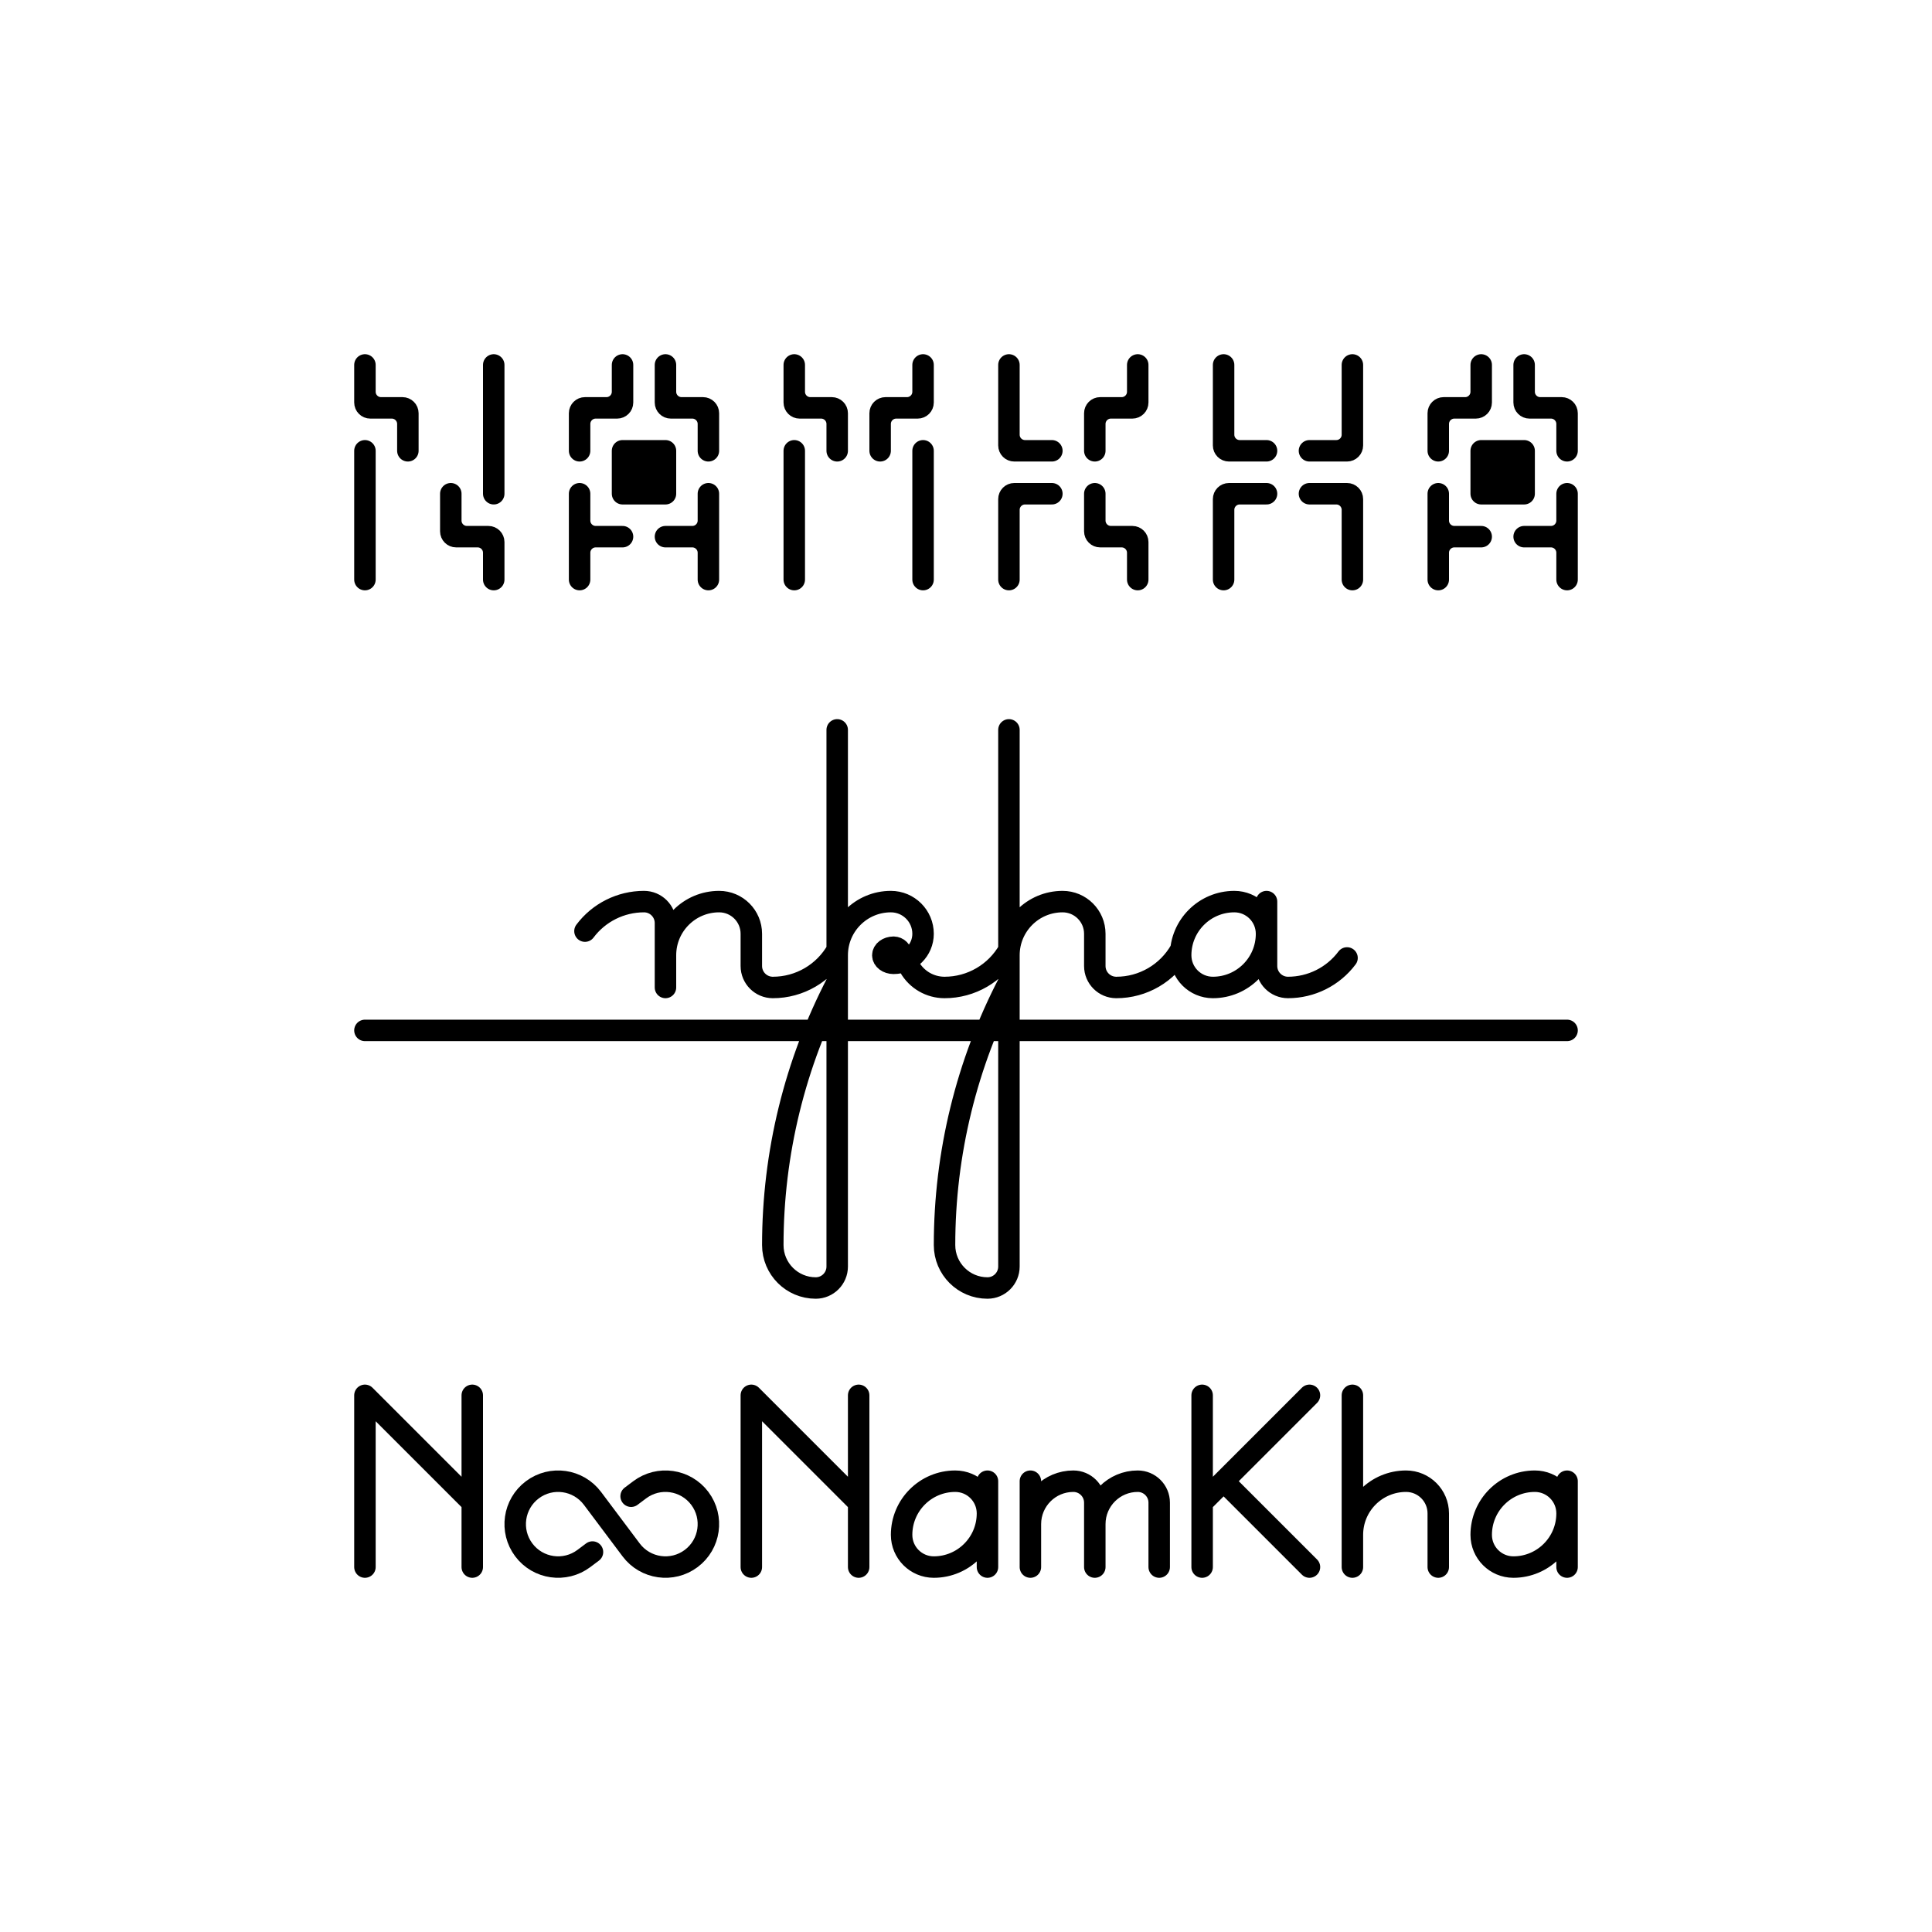
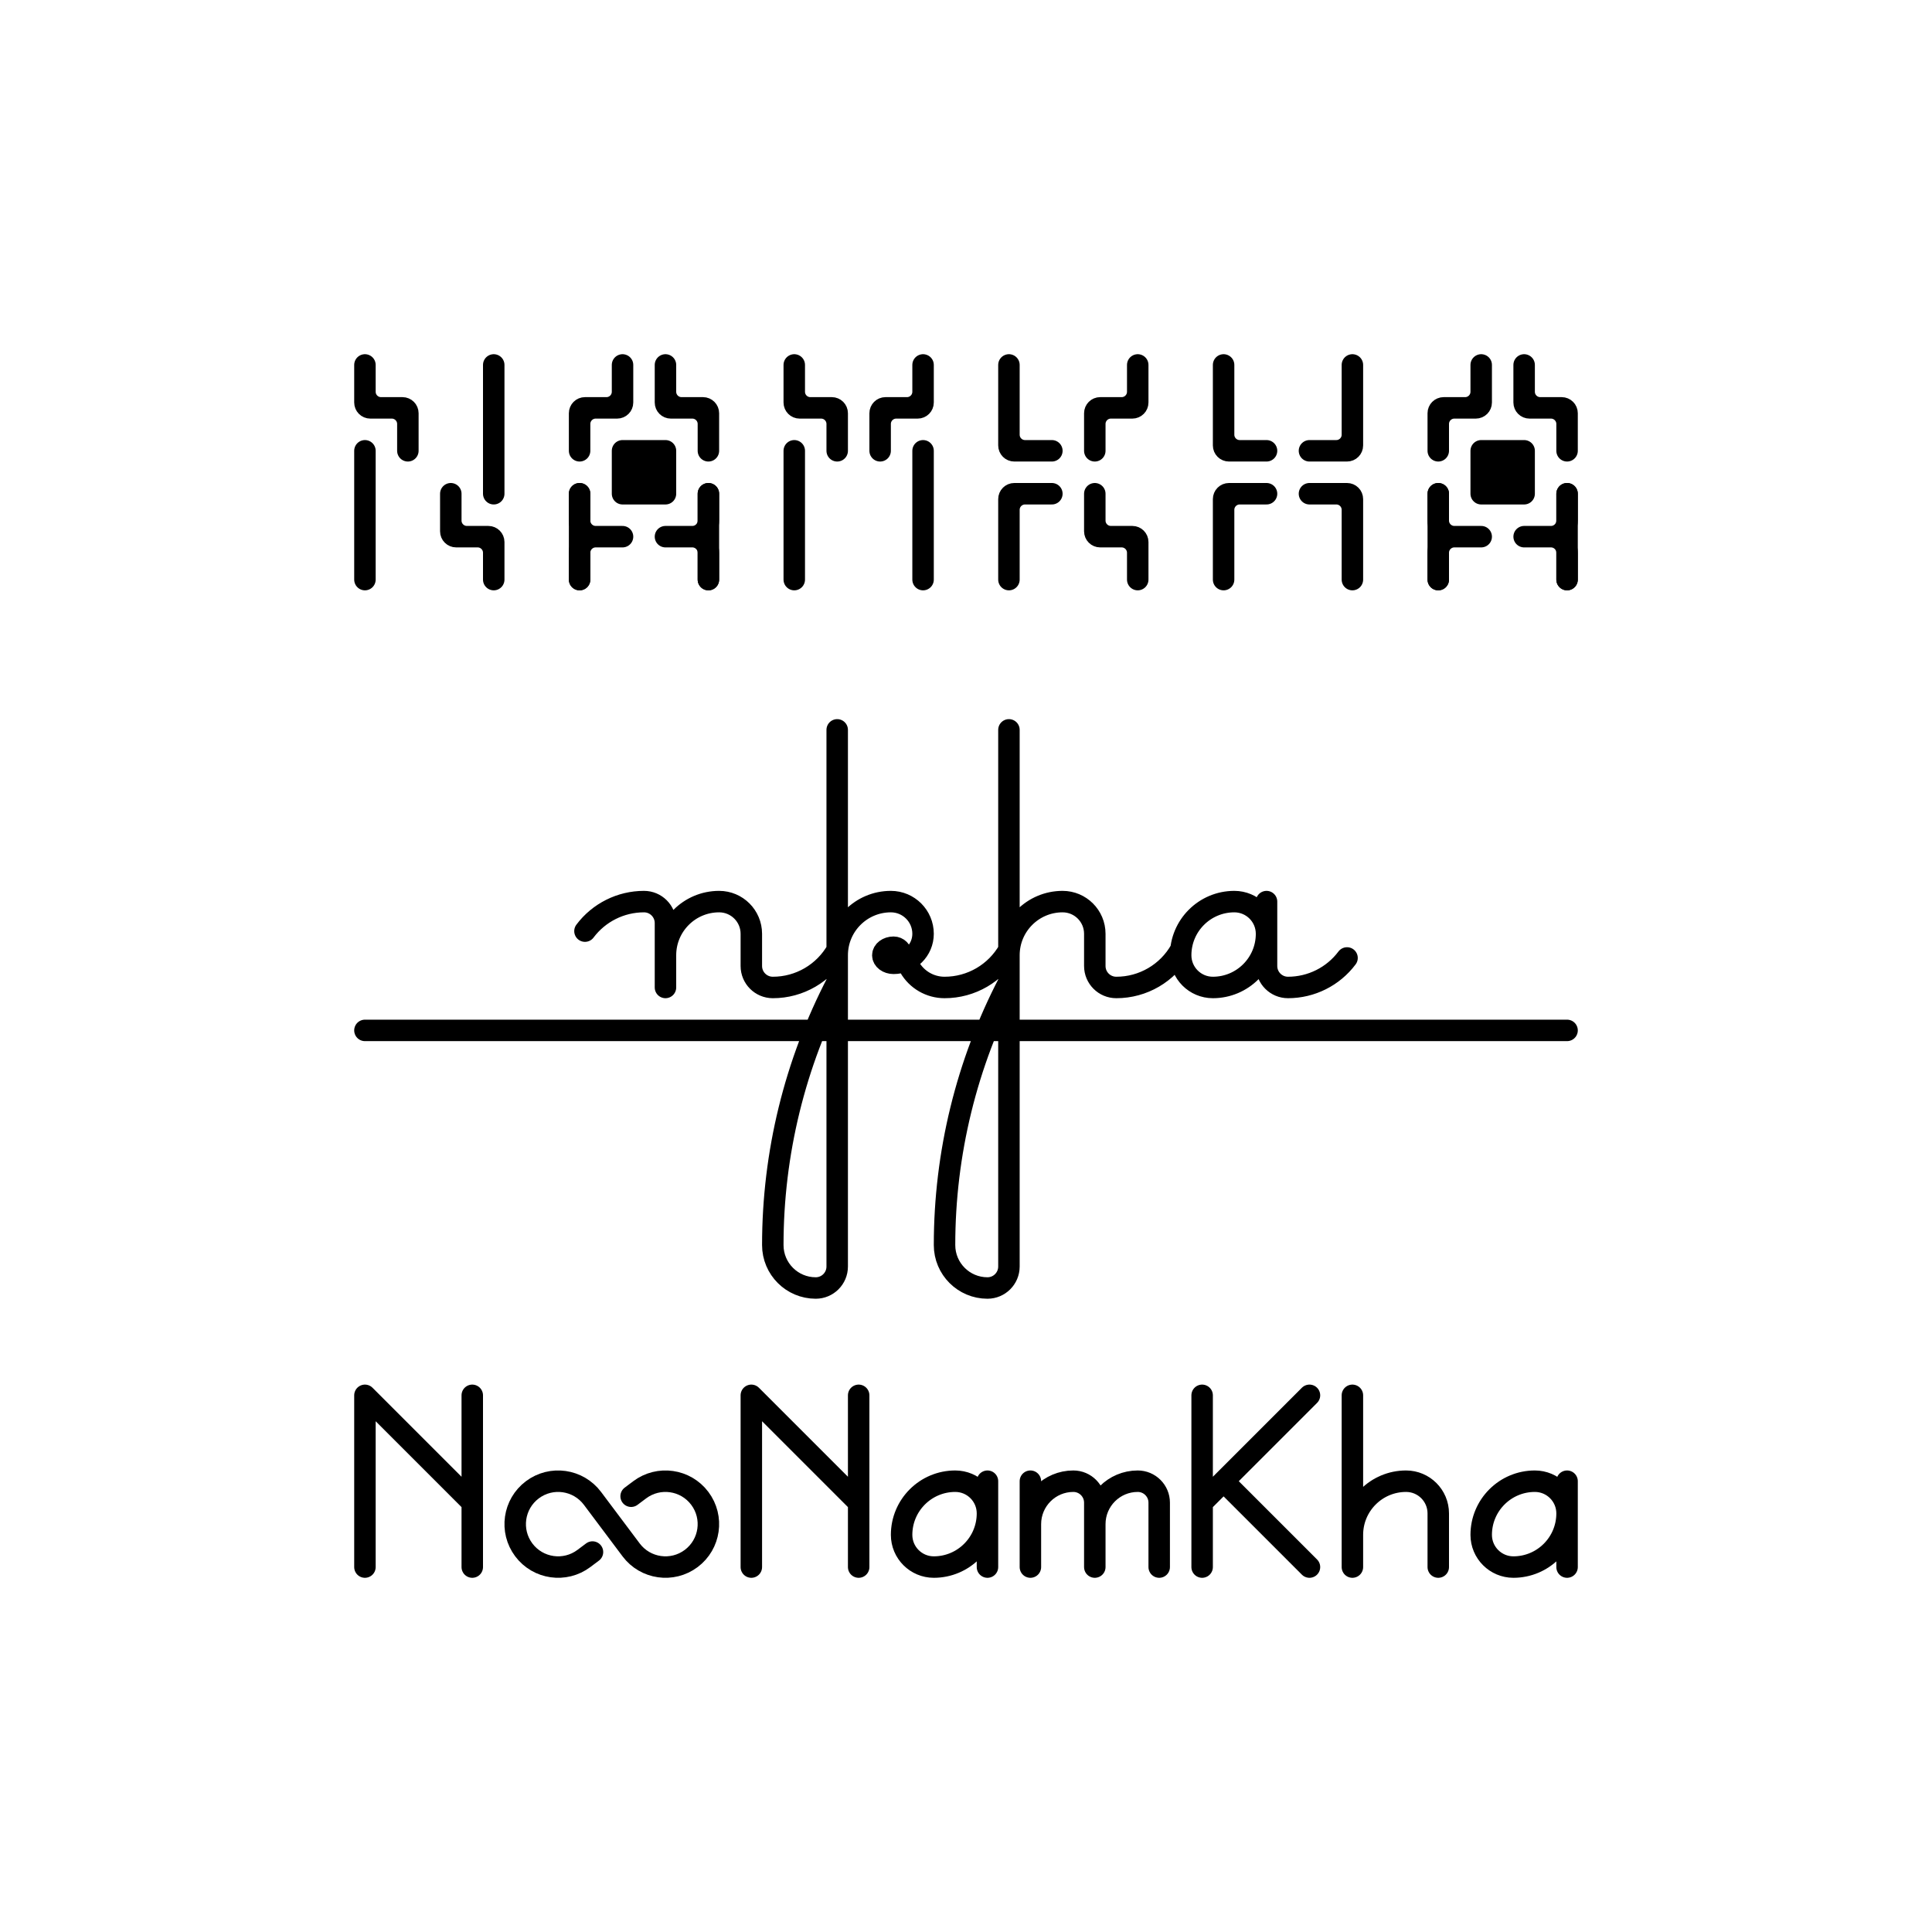
- <svg xmlns="http://www.w3.org/2000/svg" width="1440" height="1440" viewBox="0 0 1440 1440" id="noo" version="1.1">
-   <defs id="defs1" />
+ <svg xmlns="http://www.w3.org/2000/svg" width="1440" height="1440" viewBox="0 0 1440 1440" id="noo">
  <rect style="fill:#ffffff;stroke:none" id="white" width="1440" height="1440" x="0" y="0" />
  <g id="tetris">
    <path style="fill:none;stroke-width:16;stroke:#000000;stroke-linecap:round;stroke-linejoin:round" d="                  M 272,336 V 432" id="tetris-1-n-1" />
    <path style="fill:none;stroke-width:16;stroke:#000000;stroke-linecap:round;stroke-linejoin:round" d="                  M 368,368 V 272" id="tetris-1-n-2" />
    <path style="fill:none;stroke-width:16;stroke:#000000;stroke-linecap:round;stroke-linejoin:round" d="                  M 304,336 V 308 A 4,4 0 0 0 300,304 H 276 A 4,4 0 0 1 272,300 V 272                 M 304,336 V 316 A 12,12 0 0 0 292,304 H 284 A 12,12 0 0 1 272,292 V 272" id="tetris-1-n-3" />
    <path style="fill:none;stroke-width:16;stroke:#000000;stroke-linecap:round;stroke-linejoin:round" d="                  M 336,368 V 396 A 4,4 0 0 0 340,400 H 364 A 4,4 0 0 1 368,404 V 432                 M 336,368 V 388 A 12,12 0 0 0 348,400 H 356 A 12,12 0 0 1 368,412 V 432" id="tetris-1-n-4" />
    <path style="fill:none;stroke-width:16;stroke:#000000;stroke-linecap:round;stroke-linejoin:round" d="                  M 432,336 V 308 A 4,4 0 0 1 436,304 H 460 A 4,4 0 0 0 464,300 V 272                 M 432,336 V 316 A 12,12 0 0 1 444,304 H 452 A 12,12 0 0 0 464,292 V 272" id="tetris-2-a-1" />
    <path style="fill:none;stroke-width:16;stroke:#000000;stroke-linecap:round;stroke-linejoin:round" d="                  M 528,336 V 308 A 4,4 0 0 0 524,304 H 500 A 4,4 0 0 1 496,300 V 272                 M 528,336 V 316 A 12,12 0 0 0 516,304 H 508 A 12,12 0 0 1 496,292 V 272" id="tetris-2-a-2" />
-     <path style="fill:none;stroke-width:16;stroke:#000000;stroke-linecap:round;stroke-linejoin:round" d="                  M 432,368 V 432                 M 432,368 V 388 A 12,12 0 0 0 444,400 H 464                 M 432,432 V 412 A 12,12 0 0 1 444,400 H 464" id="tetris-2-a-3" />
-     <path style="fill:none;stroke-width:16;stroke:#000000;stroke-linecap:round;stroke-linejoin:round" d="                  M 528,368 V 432                 M 528,368 V 388 A 12,12 0 0 1 516,400 H 496                 M 528,432 V 412 A 12,12 0 0 0 516,400 H 496" id="tetris-2-a-4" />
+     <path style="fill:none;stroke-width:16;stroke:#000000;stroke-linecap:round;stroke-linejoin:round" d="                  M 432,368 V 432" id="tetris-2-a-3" />
+     <path style="fill:none;stroke-width:16;stroke:#000000;stroke-linecap:round;stroke-linejoin:round" d="                  M 528,368 V 432" id="tetris-2-a-4" />
    <path style="fill:none;stroke-width:16;stroke:#000000;stroke-linecap:round;stroke-linejoin:round" d="                  M 592,336 V 432" id="tetris-3-m-1" />
    <path style="fill:none;stroke-width:16;stroke:#000000;stroke-linecap:round;stroke-linejoin:round" d="                  M 688,336 V 432" id="tetris-3-m-2" />
    <path style="fill:none;stroke-width:16;stroke:#000000;stroke-linecap:round;stroke-linejoin:round" d="                  M 624,336 V 308 A 4,4 0 0 0 620,304 H 596 A 4,4 0 0 1 592,300 V 272                 M 624,336 V 316 A 12,12 0 0 0 612,304 H 604 A 12,12 0 0 1 592,292 V 272" id="tetris-3-m-3" />
    <path style="fill:none;stroke-width:16;stroke:#000000;stroke-linecap:round;stroke-linejoin:round" d="                  M 656,336 V 308 A 4,4 0 0 1 660,304 H 684 A 4,4 0 0 0 688,300 V 272                 M 656,336 V 316 A 12,12 0 0 1 668,304 H 676 A 12,12 0 0 0 688,292 V 272" id="tetris-3-m-4" />
    <path style="fill:none;stroke-width:16;stroke:#000000;stroke-linecap:round;stroke-linejoin:round" d="                  M 784,336 H 756 A 4,4 0 0 1 752,332 V 272                 M 784,336 H 764 A 12,12 0 0 1 752,324 V 272" id="tetris-4-k-1" />
    <path style="fill:none;stroke-width:16;stroke:#000000;stroke-linecap:round;stroke-linejoin:round" d="                  M 784,368 H 756 A 4,4 0 0 0 752,372 V 432                 M 784,368 H 764 A 12,12 0 0 0 752,380 V 432" id="tetris-4-k-2" />
    <path style="fill:none;stroke-width:16;stroke:#000000;stroke-linecap:round;stroke-linejoin:round" d="                  M 816,336 V 308 A 4,4 0 0 1 820,304 H 844 A 4,4 0 0 0 848,300 V 272                 M 816,336 V 316 A 12,12 0 0 1 828,304 H 836 A 12,12 0 0 0 848,292 V 272" id="tetris-4-k-3" />
    <path style="fill:none;stroke-width:16;stroke:#000000;stroke-linecap:round;stroke-linejoin:round" d="                  M 816,368 V 396 A 4,4 0 0 0 820,400 H 844 A 4,4 0 0 1 848,404 V 432                 M 816,368 V 388 A 12,12 0 0 0 828,400 H 836 A 12,12 0 0 1 848,412 V 432" id="tetris-4-k-4" />
    <path style="fill:none;stroke-width:16;stroke:#000000;stroke-linecap:round;stroke-linejoin:round" d="                  M 944,336 H 916 A 4,4 0 0 1 912,332 V 272                 M 944,336 H 924 A 12,12 0 0 1 912,324 V 272" id="tetris-5-h-1" />
    <path style="fill:none;stroke-width:16;stroke:#000000;stroke-linecap:round;stroke-linejoin:round" d="                  M 976,336 H 1004 A 4,4 0 0 0 1008,332 V 272                 M 976,336 H 996 A 12,12 0 0 0 1008,324 V 272" id="tetris-5-h-2" />
    <path style="fill:none;stroke-width:16;stroke:#000000;stroke-linecap:round;stroke-linejoin:round" d="                  M 944,368 H 916 A 4,4 0 0 0 912,372 V 432                 M 944,368 H 924 A 12,12 0 0 0 912,380 V 432" id="tetris-5-h-3" />
    <path style="fill:none;stroke-width:16;stroke:#000000;stroke-linecap:round;stroke-linejoin:round" d="                  M 976,368 H 1004 A 4,4 0 0 1 1008,372 V 432                 M 976,368 H 996 A 12,12 0 0 1 1008,380 V 432" id="tetris-5-h-4" />
    <path style="fill:none;stroke-width:16;stroke:#000000;stroke-linecap:round;stroke-linejoin:round" d="                  M 1072,336 V 308 A 4,4 0 0 1 1076,304 H 1100 A 4,4 0 0 0 1104,300 V 272                 M 1072,336 V 316 A 12,12 0 0 1 1084,304 H 1092 A 12,12 0 0 0 1104,292 V 272" id="tetris-6-a-1" />
    <path style="fill:none;stroke-width:16;stroke:#000000;stroke-linecap:round;stroke-linejoin:round" d="                  M 1168,336 V 308 A 4,4 0 0 0 1164,304 H 1140 A 4,4 0 0 1 1136,300 V 272                 M 1168,336 V 316 A 12,12 0 0 0 1156,304 H 1148 A 12,12 0 0 1 1136,292 V 272" id="tetris-6-a-2" />
-     <path style="fill:none;stroke-width:16;stroke:#000000;stroke-linecap:round;stroke-linejoin:round" d="                  M 1072,368 V 432                 M 1072,368 V 388 A 12,12 0 0 0 1084,400 H 1104                 M 1072,432 V 412 A 12,12 0 0 1 1084,400 H 1104" id="tetris-6-a-3" />
-     <path style="fill:none;stroke-width:16;stroke:#000000;stroke-linecap:round;stroke-linejoin:round" d="                  M 1168,368 V 432                 M 1168,368 V 388 A 12,12 0 0 1 1156,400 H 1136                 M 1168,432 V 412 A 12,12 0 0 0 1156,400 H 1136" id="tetris-6-a-4" />
-     <path style="fill:none;stroke-width:16;stroke:#000000;stroke-linecap:square;stroke-linejoin:round" d="                 M 480,368 H 464 V 336 H 496 V 368 H 480 V 352" id="tetris-7-s-1" />
-     <path style="fill:none;stroke-width:16;stroke:#000000;stroke-linecap:square;stroke-linejoin:round" d="                  M 1120,368 H 1104 V 336 H 1136 V 368 H 1120 V 352" id="tetris-7-s-2" />
+     <path style="fill:none;stroke-width:16;stroke:#000000;stroke-linecap:round;stroke-linejoin:round" d="                  M 1072,368 V 432" id="tetris-6-a-3" />
+     <path style="fill:none;stroke-width:16;stroke:#000000;stroke-linecap:round;stroke-linejoin:round" d="                  M 1168,368 V 432" id="tetris-6-a-4" />
+     <path style="fill:none;stroke-width:16;stroke:#000000;stroke-linecap:round;stroke-linejoin:round" d="                 M 432,368 V 388 A 12,12 0 0 0 444,400 H 464                 M 432,432 V 412 A 12,12 0 0 1 444,400 H 464" id="tetris-7-t-1" />
+     <path style="fill:none;stroke-width:16;stroke:#000000;stroke-linecap:round;stroke-linejoin:round" d="                 M 528,368 V 388 A 12,12 0 0 1 516,400 H 496                 M 528,432 V 412 A 12,12 0 0 0 516,400 H 496" id="tetris-7-t-2" />
+     <path style="fill:none;stroke-width:16;stroke:#000000;stroke-linecap:round;stroke-linejoin:round" d="                 M 1072,368 V 388 A 12,12 0 0 0 1084,400 H 1104                 M 1072,432 V 412 A 12,12 0 0 1 1084,400 H 1104" id="tetris-8-t-1" />
+     <path style="fill:none;stroke-width:16;stroke:#000000;stroke-linecap:round;stroke-linejoin:round" d="                 M 1168,368 V 388 A 12,12 0 0 1 1156,400 H 1136                 M 1168,432 V 412 A 12,12 0 0 0 1156,400 H 1136" id="tetris-8-t-2" />
+     <path style="fill:none;stroke-width:16;stroke:#000000;stroke-linecap:square;stroke-linejoin:round" d="                 M 480,368 H 464 V 336 H 496 V 368 H 480 V 352" id="tetris-9-s-1" />
+     <path style="fill:none;stroke-width:16;stroke:#000000;stroke-linecap:square;stroke-linejoin:round" d="                  M 1120,368 H 1104 V 336 H 1136 V 368 H 1120 V 352" id="tetris-9-s-2" />
  </g>
  <g id="signature">
-     <path style="fill:none;stroke-width:16;stroke:#000000;stroke-linecap:round;stroke-linejoin:round" d="                  M 436,694 A 55,55 0 0 1 480,672                 M 480,672 A 16,16 0 0 1 496,688                 M 496,688 V 736                 M 496,712 A 40,40 0 0 1 536,672                 M 536,672 A 24,24 0 0 1 560,696                 M 560,696 V 720                 M 560,720 A 16,16 0 0 0 576,736                 M 576,736 A 55,55 0 0 0 624,708                                  M 624,544 V 944                 M 624,944 A 16,16 0 0 1 608,960                 M 608,960 A 32,32 0 0 1 576,928                 M 576,928 A 424,424 0 0 1 624,732                 M 624,712 A 40,40 0 0 1 664,672                 M 664,672 A 24,24 0 0 1 688,696                 M 688,696 A 22,22 0 0 1 666,718                 M 666,718 A 8,6 0 0 1 666,706                 M 666,706 A 6,6 0 0 1 672,712                 M 678,721 A 30,30 0 0 0 704,736                 M 704,736 A 55,55 0 0 0 752,708                                  M 752,544 V 944                 M 752,944 A 16,16 0 0 1 736,960                 M 736,960 A 32,32 0 0 1 704,928                 M 704,928 A 424,424 0 0 1 752,732                 M 752,712 A 40,40 0 0 1 792,672                 M 792,672 A 24,24 0 0 1 816,696                 M 816,696 V 720                 M 816,720 A 16,16 0 0 0 832,736                 M 832,736 A 55,55 0 0 0 880,708                                  M 944,696 A 24,24 0 0 0 920,672                 M 920,672 A 40,40 0 0 0 880,712                 M 880,712 A 24,24 0 0 0 904,736                 M 904,736 A 40,40 0 0 0 944,696                 M 944,672 V 720                 M 944,720 A 16,16 0 0 0 960,736                 M 960,736 A 55,55 0 0 0 1004,714                                  M 272,768 H 1168" id="sign" />
+     <path style="fill:none;stroke-width:16;stroke:#000000;stroke-linecap:round;stroke-linejoin:round" d="                  M 436,694 A 55,55 0 0 1 480,672                 A 16,16 0 0 1 496,688                 V 736                 V 712 A 40,40 0 0 1 536,672                 A 24,24 0 0 1 560,696                 V 720                 A 16,16 0 0 0 576,736                 A 55,55 0 0 0 624,708                                  V 544,944                 A 16,16 0 0 1 608,960                 A 32,32 0 0 1 576,928                 A 424,424 0 0 1 624,732                 V 712 A 40,40 0 0 1 664,672                 A 24,24 0 0 1 688,696                 A 22,22 0 0 1 666,718                 A 8,6 0 0 1 666,706                 A 6,6 0 0 1 672,712                 L 678,721 A 30,30 0 0 0 704,736                 A 55,55 0 0 0 752,708                                  V 544,944                 A 16,16 0 0 1 736,960                 A 32,32 0 0 1 704,928                 A 424,424 0 0 1 752,732                 V 712                  A 40,40 0 0 1 792,672                 A 24,24 0 0 1 816,696                 V 720                 A 16,16 0 0 0 832,736                 A 55,55 0 0 0 880,708                                  V 712                  A 24,24 0 0 0 904,736                 A 40,40 0 0 0 944,696                 A 24,24 0 0 0 920,672                 A 40,40 0 0 0 880,712                 A 24,24 0 0 0 904,736                 A 40,40 0 0 0 944,696                 V 672,720                 A 16,16 0 0 0 960,736                 A 55,55 0 0 0 1004,714                                  M 272,768 H 1168" id="sign" />
  </g>
  <g id="name">
-     <path style="fill:none;stroke:#000000;stroke-width:16;stroke-linecap:round;stroke-linejoin:round" d="M 272,1168 V 1040 L 352,1120 V 1168 1040" id="name-1-n" />
-     <path style="fill:none;stroke-width:16;stroke:#000000;stroke-linecap:round;stroke-linejoin:round" d="                  M 441.6,1156.8 L 435.2,1161.6                 M 435.2,1161.6 A 32,32 0 1 1 441.6,1116.8                 M 441.6,1116.8 L 470.4,1155.2                 M 470.4,1155.2 A 32,32 0 1 0 476.8,1110.4                 M 476.8,1110.4 L 470.4,1115.2" id="name-2-o" />
-     <path style="fill:none;stroke-width:16;stroke:#000000;stroke-linecap:round;stroke-linejoin:round" d="                  M 560,1168 V 1040                 M 560,1040 L 640,1120                 M 640,1168 V 1040" id="name-3-n" />
-     <path style="fill:none;stroke-width:16;stroke:#000000;stroke-linecap:round;stroke-linejoin:round" d="                  M 736,1128 A 24,24 0 0 0 712,1104                 M 712,1104 A 40,40 0 0 0 672,1144                 M 672,1144 A 24,24 0 0 0 696,1168                 M 696,1168 A 40,40 0 0 0 736,1128                 M 736,1104 V 1168" id="name-4-a" />
-     <path style="fill:none;stroke-width:16;stroke:#000000;stroke-linecap:round;stroke-linejoin:round" d="                  M 768,1104 V 1168                 M 768,1136 A 32,32 0 0 1 800,1104                 M 800,1104 A 16,16 0 0 1 816,1120                 M 816,1120 V 1168                 M 816,1136 A 32,32 0 0 1 848,1104                 M 848,1104 A 16,16 0 0 1 864,1120                 M 864,1120 V 1168" id="name-5-m" />
+     <path style="fill:none;stroke-width:16;stroke:#000000;stroke-linecap:round;stroke-linejoin:round" d="                  M 272,1168 V 1040 L 352,1120                 M 352,1168 V 1040" id="name-1-n" />
+     <path style="fill:none;stroke-width:16;stroke:#000000;stroke-linecap:round;stroke-linejoin:round" d="                  M 441.6,1156.8 L 435.2,1161.6 A 32,32 0 1 1 441.6,1116.8 L 470.4,1155.2 A 32,32 0 1 0 476.8,1110.4 L 470.4,1115.2" id="name-2-o" />
+     <path style="fill:none;stroke-width:16;stroke:#000000;stroke-linecap:round;stroke-linejoin:round" d="                  M 560,1168 V 1040 L 640,1120                 M 640,1168 V 1040" id="name-3-n" />
+     <path style="fill:none;stroke-width:16;stroke:#000000;stroke-linecap:round;stroke-linejoin:round" d="                  M 736,1128 A 24,24 0 0 0 712,1104 A 40,40 0 0 0 672,1144 A 24,24 0 0 0 696,1168 A 40,40 0 0 0 736,1128 V 1104,1168" id="name-4-a" />
+     <path style="fill:none;stroke-width:16;stroke:#000000;stroke-linecap:round;stroke-linejoin:round" d="                  M 768,1104 V 1168                 M 768,1136 A 32,32 0 0 1 800,1104 A 16,16 0 0 1 816,1120 V 1168                 M 816,1136 A 32,32 0 0 1 848,1104 A 16,16 0 0 1 864,1120 V 1168" id="name-5-m" />
    <path style="fill:none;stroke-width:16;stroke:#000000;stroke-linecap:round;stroke-linejoin:round" d="                  M 896,1040 V 1168                 M 896,1120 L 976,1040                 M 912,1104 L 976,1168" id="name-6-k" />
-     <path style="fill:none;stroke-width:16;stroke:#000000;stroke-linecap:round;stroke-linejoin:round" d="                  M 1008,1040 V 1168                 M 1008,1144 A 40,40 0 0 1 1048,1104                 M 1048,1104 A 24,24 0 0 1 1072,1128                 M 1072,1128 V 1168" id="name-7-h" />
-     <path style="fill:none;stroke-width:16;stroke:#000000;stroke-linecap:round;stroke-linejoin:round" d="                  M 1168,1128 A 24,24 0 0 0 1144,1104                 M 1144,1104 A 40,40 0 0 0 1104,1144                 M 1104,1144 A 24,24 0 0 0 1128,1168                 M 1128,1168 A 40,40 0 0 0 1168,1128                 M 1168,1104 V 1168" id="name-8-a" />
+     <path style="fill:none;stroke-width:16;stroke:#000000;stroke-linecap:round;stroke-linejoin:round" d="                  M 1008,1040 V 1168                 V 1144 A 40,40 0 0 1 1048,1104 A 24,24 0 0 1 1072,1128 V 1168" id="name-7-h" />
+     <path style="fill:none;stroke-width:16;stroke:#000000;stroke-linecap:round;stroke-linejoin:round" d="                  M 1168,1128 A 24,24 0 0 0 1144,1104 A 40,40 0 0 0 1104,1144 A 24,24 0 0 0 1128,1168 A 40,40 0 0 0 1168,1128 V 1104,1168" id="name-8-a" />
  </g>
</svg>
